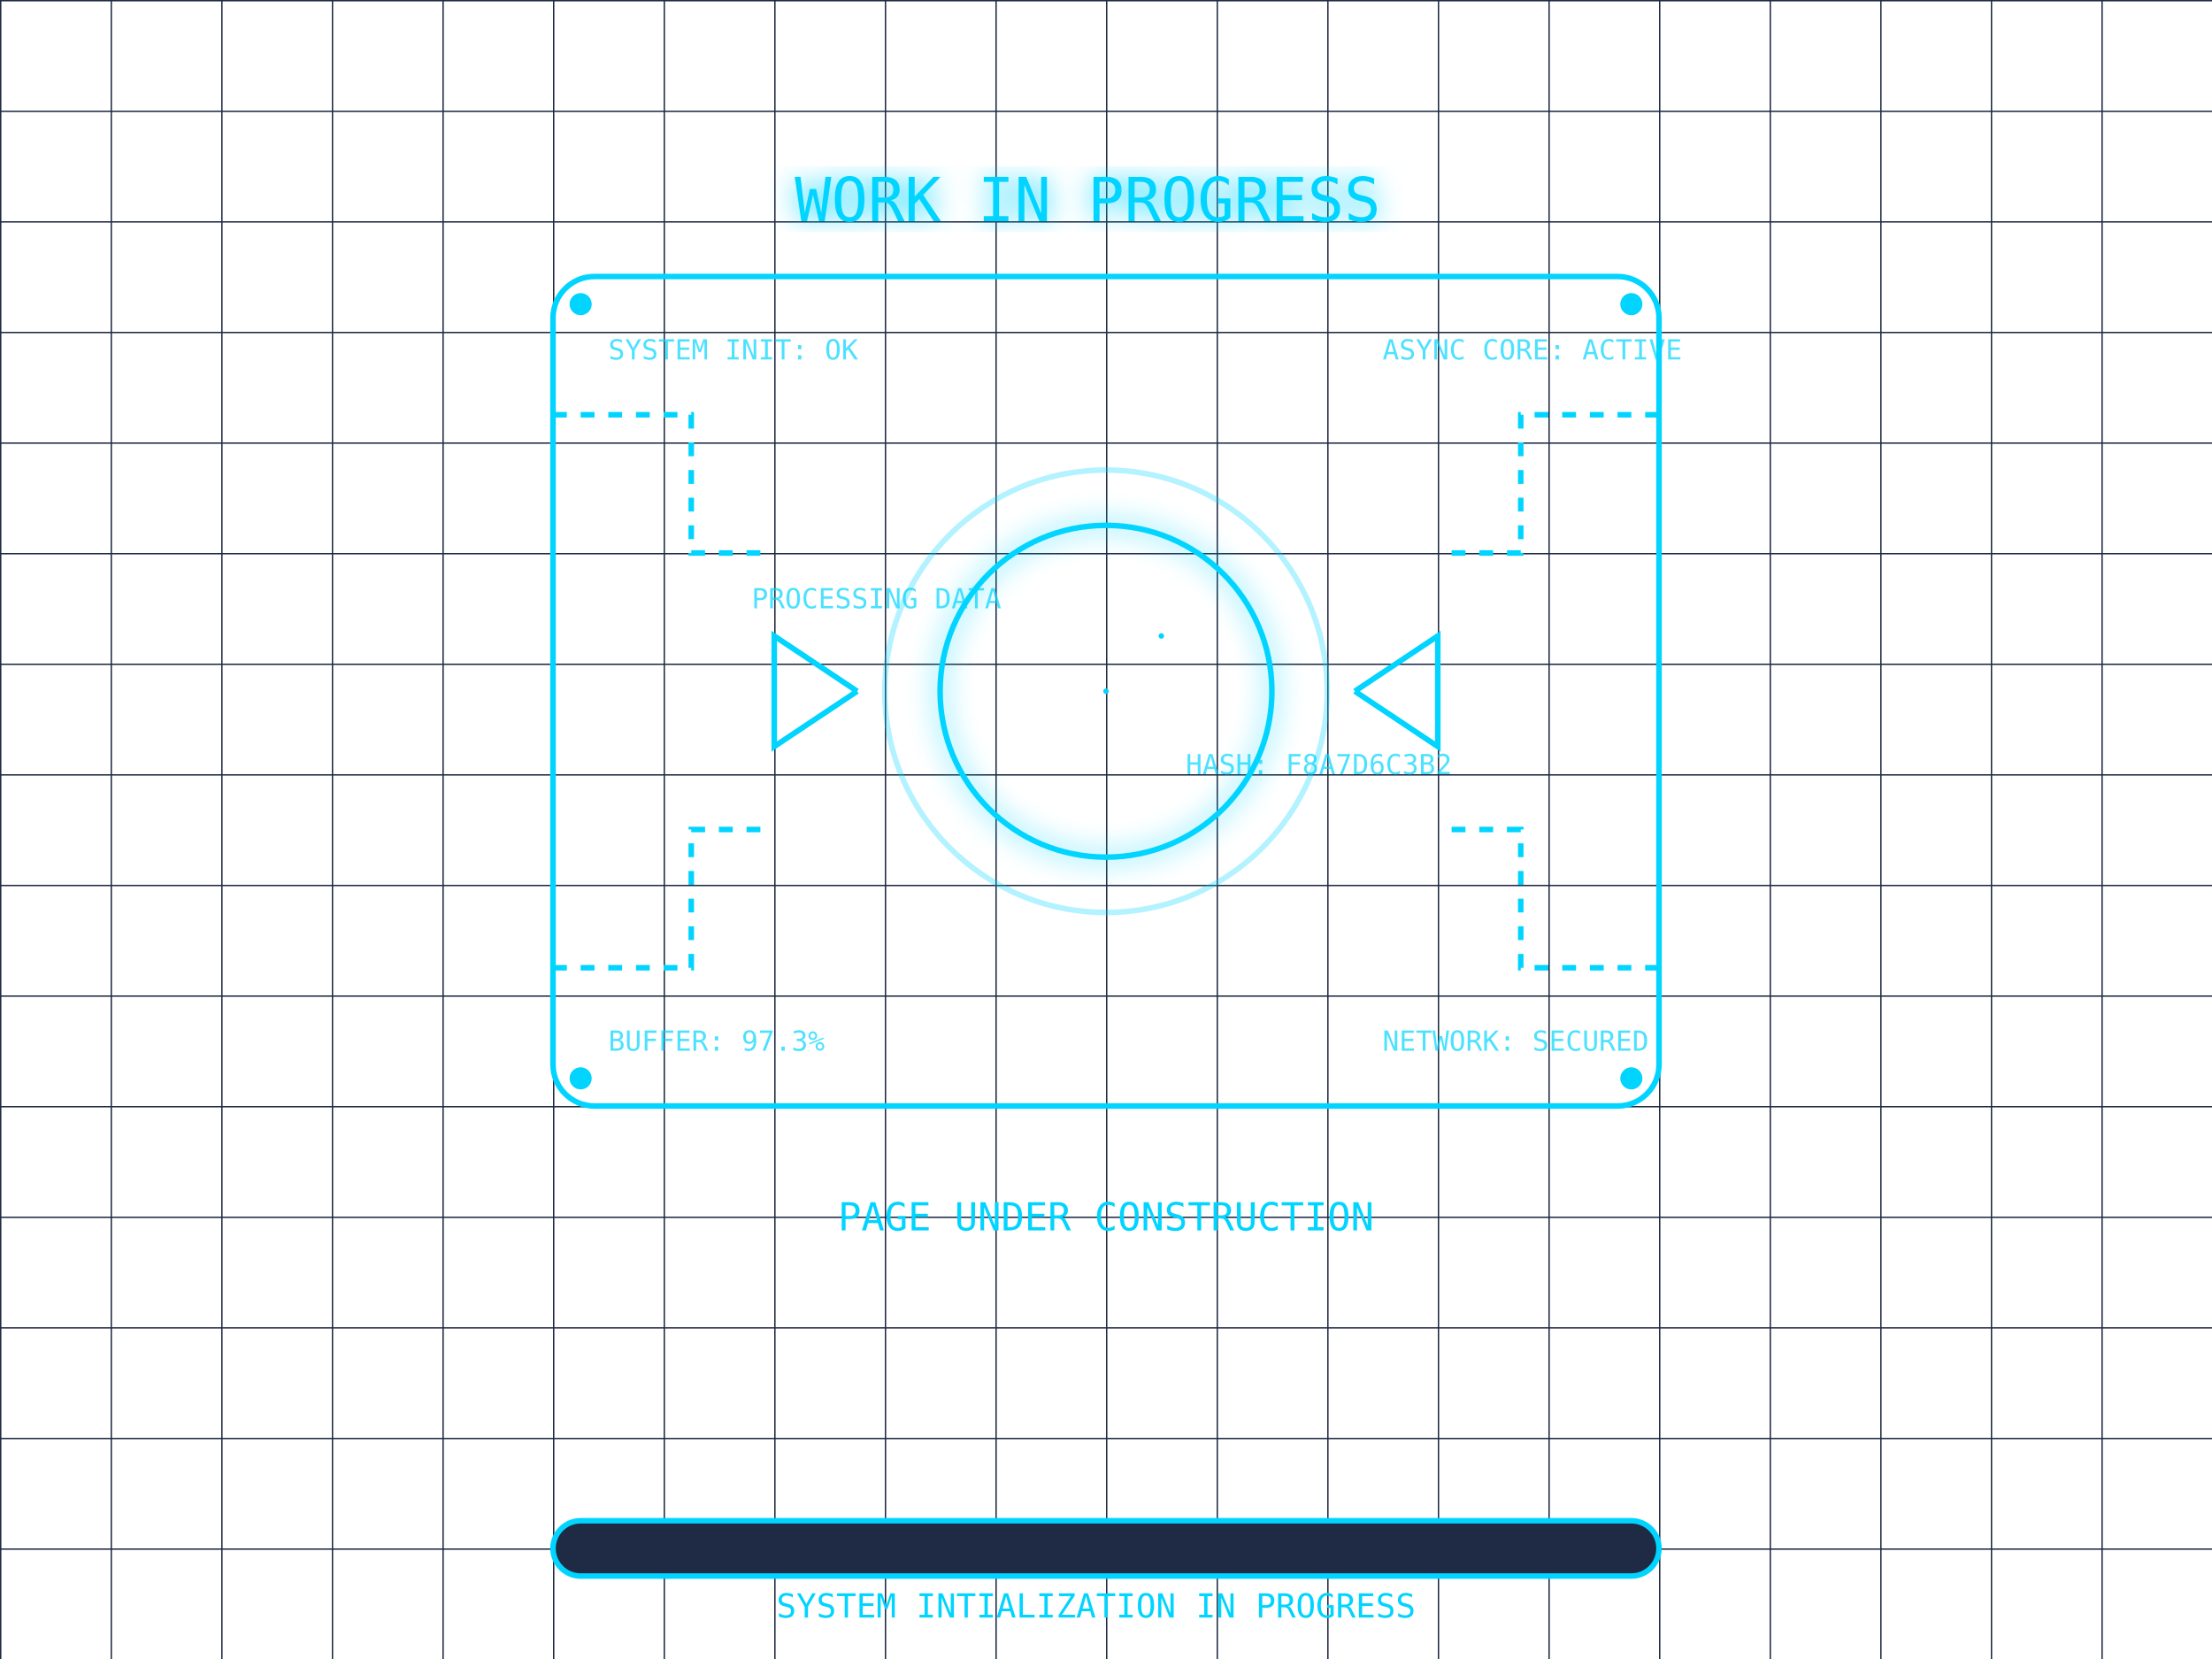
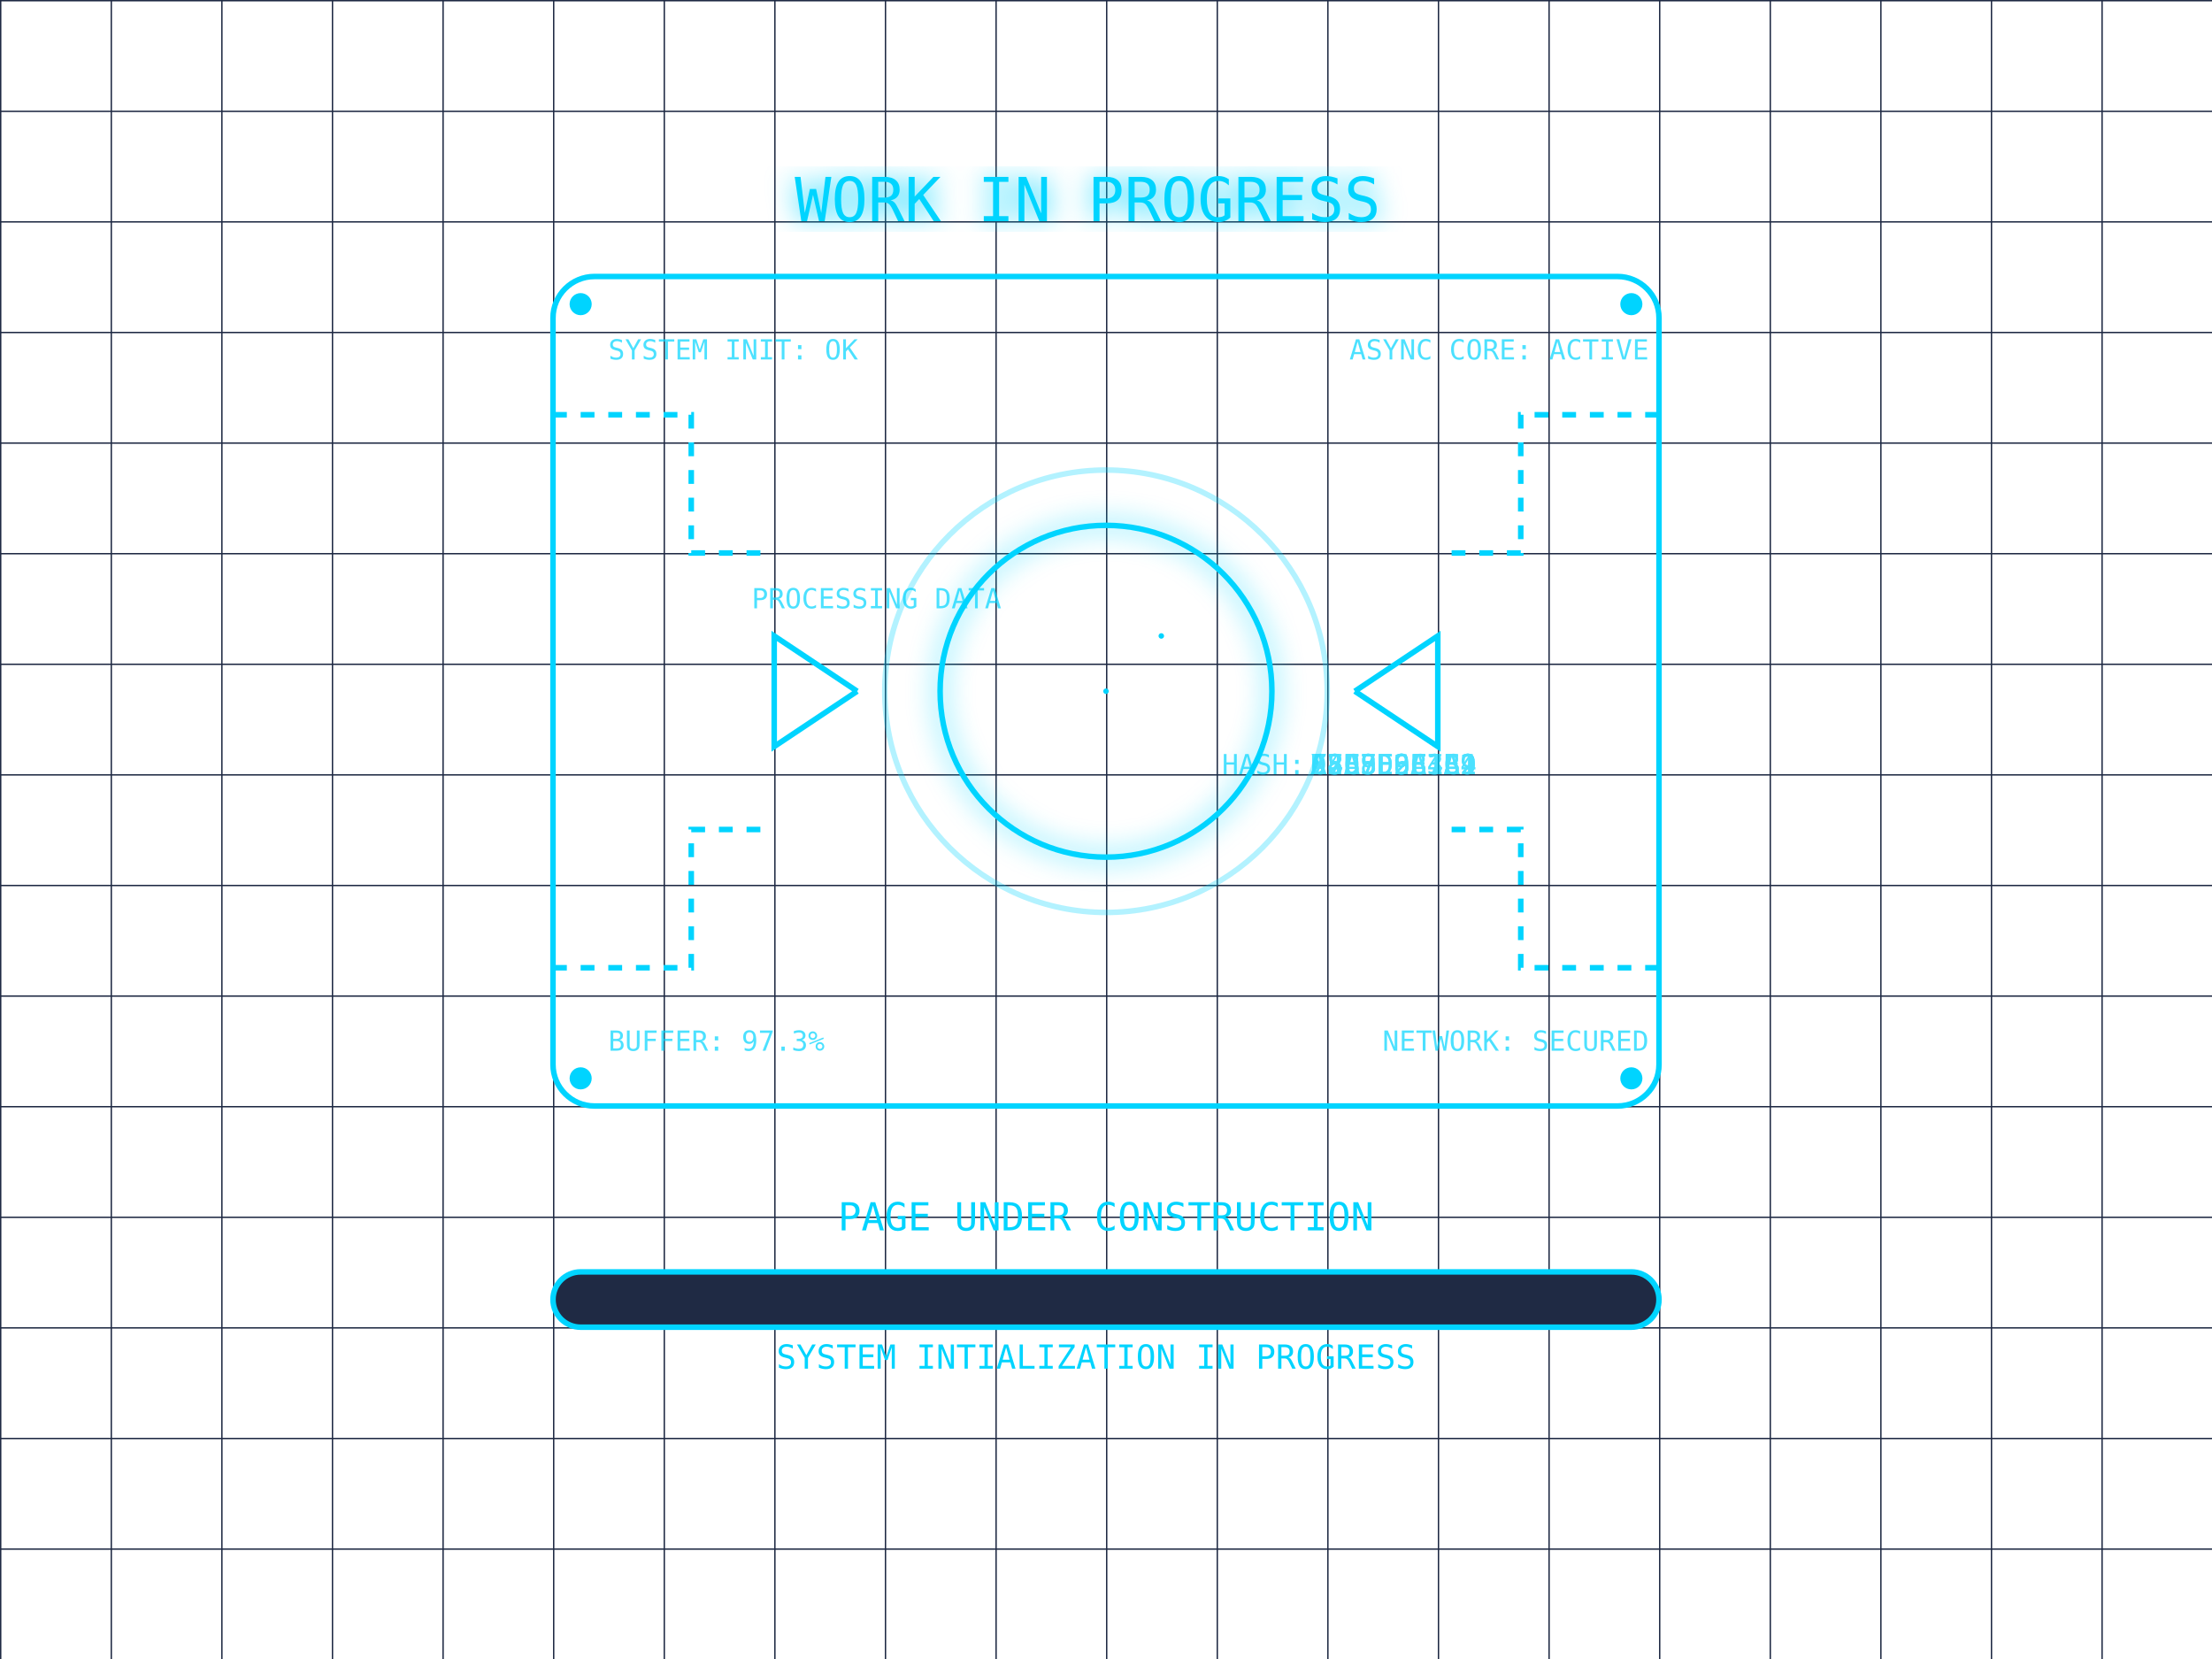
<svg xmlns="http://www.w3.org/2000/svg" viewBox="0 0 800 600" style="background-color:#0a0f1c">
  <defs>
    <pattern id="grid" width="40" height="40" patternUnits="userSpaceOnUse">
      <path d="M 40 0 L 0 0 0 40" fill="none" stroke="#1f2a44" stroke-width="1" />
    </pattern>
    <filter id="glow" x="-20%" y="-20%" width="140%" height="140%">
      <feGaussianBlur stdDeviation="5" result="blur" />
      <feComposite in="SourceGraphic" in2="blur" operator="over" />
    </filter>
    <linearGradient id="dataFlow" x1="0%" y1="0%" x2="100%" y2="0%">
      <stop offset="0%" stop-color="#00d4ff" stop-opacity="0.2" />
      <stop offset="50%" stop-color="#00d4ff" stop-opacity="0.8" />
      <stop offset="100%" stop-color="#00d4ff" stop-opacity="0.2" />
      <animate attributeName="x1" from="-100%" to="100%" dur="3s" repeatCount="indefinite" />
      <animate attributeName="x2" from="0%" to="200%" dur="3s" repeatCount="indefinite" />
    </linearGradient>
  </defs>
  <rect width="100%" height="100%" fill="url(#grid)" />
  <g stroke="#00d4ff" stroke-width="2" fill="none">
    <rect x="200" y="100" width="400" height="300" rx="15" ry="15">
      <animate attributeName="stroke-opacity" values="0.6;1;0.6" dur="4s" repeatCount="indefinite" />
    </rect>
    <circle cx="400" cy="250" r="60" filter="url(#glow)">
      <animate attributeName="r" values="60;65;60" dur="3s" repeatCount="indefinite" />
      <animate attributeName="stroke-opacity" values="0.7;1;0.7" dur="3s" repeatCount="indefinite" />
    </circle>
    <line x1="400" y1="190" x2="400" y2="160" stroke="url(#dataFlow)" />
    <line x1="400" y1="310" x2="400" y2="340" stroke="url(#dataFlow)" />
    <line x1="340" y1="250" x2="310" y2="250" stroke="url(#dataFlow)" />
    <line x1="460" y1="250" x2="490" y2="250" stroke="url(#dataFlow)" />
    <polyline points="310,250 280,230 280,270 310,250" />
    <polyline points="490,250 520,230 520,270 490,250" />
    <path d="M200,150 L250,150 L250,200 L280,200" stroke-dasharray="5,5">
      <animate attributeName="stroke-dashoffset" from="0" to="20" dur="2s" repeatCount="indefinite" />
    </path>
    <path d="M200,350 L250,350 L250,300 L280,300" stroke-dasharray="5,5">
      <animate attributeName="stroke-dashoffset" from="0" to="20" dur="2s" repeatCount="indefinite" />
    </path>
    <path d="M600,150 L550,150 L550,200 L520,200" stroke-dasharray="5,5">
      <animate attributeName="stroke-dashoffset" from="0" to="20" dur="2s" repeatCount="indefinite" />
    </path>
    <path d="M600,350 L550,350 L550,300 L520,300" stroke-dasharray="5,5">
      <animate attributeName="stroke-dashoffset" from="0" to="20" dur="2s" repeatCount="indefinite" />
    </path>
    <g transform="translate(400, 250)">
      <circle cx="0" cy="0" r="80" stroke-opacity="0.3" />
      <animateTransform attributeName="transform" type="rotate" from="0" to="360" dur="30s" additive="sum" repeatCount="indefinite" />
    </g>
    <circle cx="210" cy="110" r="3" fill="#00d4ff">
      <animate attributeName="fill-opacity" values="0.3;1;0.3" dur="2s" repeatCount="indefinite" />
    </circle>
    <circle cx="590" cy="110" r="3" fill="#00d4ff">
      <animate attributeName="fill-opacity" values="0.3;1;0.3" dur="1.5s" repeatCount="indefinite" />
    </circle>
    <circle cx="210" cy="390" r="3" fill="#00d4ff">
      <animate attributeName="fill-opacity" values="0.3;1;0.3" dur="1.7s" repeatCount="indefinite" />
    </circle>
    <circle cx="590" cy="390" r="3" fill="#00d4ff">
      <animate attributeName="fill-opacity" values="0.3;1;0.3" dur="2.1s" repeatCount="indefinite" />
    </circle>
  </g>
  <g font-family="monospace" fill="#00d4ff" font-size="10" opacity="0.7">
    <text x="220" y="130">SYSTEM INIT: OK</text>
-     <text x="500" y="130">ASYNC CORE: ACTIVE</text>
+     <text x="488" y="130">ASYNC CORE: ACTIVE</text>
    <text x="220" y="380">BUFFER: 97.3%</text>
    <text x="500" y="380">NETWORK: SECURED</text>
    <text x="320" y="220" text-anchor="middle">
      <tspan>PROCESSING DATA</tspan>
      <animate attributeName="opacity" values="0.4;0.8;0.4" dur="3s" repeatCount="indefinite" />
    </text>
    <text x="480" y="280" text-anchor="middle">
-       <tspan>HASH: F8A7D6C3B2</tspan>
-       <animate attributeName="opacity" values="0.4;0.8;0.4" dur="2.5s" repeatCount="indefinite" />
+       <tspan x="460">HASH: </tspan>
+       <tspan x="510" id="hash1">F8A7D6C3B2
+         <animate attributeName="opacity" values="1;0;0;0;0;0" dur="20s" repeatCount="indefinite" />
+       </tspan>
+       <tspan x="510" id="hash2" opacity="0">X4B9E2F7A1
+         <animate attributeName="opacity" values="0;1;0;0;0;0" dur="20s" repeatCount="indefinite" />
+       </tspan>
+       <tspan x="510" id="hash3" opacity="0">73C5D8F1E9
+         <animate attributeName="opacity" values="0;0;1;0;0;0" dur="20s" repeatCount="indefinite" />
+       </tspan>
+       <tspan x="510" id="hash4" opacity="0">A2E7F9B3C4
+         <animate attributeName="opacity" values="0;0;0;1;0;0" dur="20s" repeatCount="indefinite" />
+       </tspan>
+       <tspan x="510" id="hash5" opacity="0">D5F8E2A1B9
+         <animate attributeName="opacity" values="0;0;0;0;1;0" dur="20s" repeatCount="indefinite" />
+       </tspan>
+       <tspan x="510" id="hash6" opacity="0">C7D3E9F4A2
+         <animate attributeName="opacity" values="0;0;0;0;0;1" dur="20s" repeatCount="indefinite" />
+       </tspan>
+       <animate attributeName="opacity" values="0.4;0.8;0.4" dur="5s" repeatCount="indefinite" />
    </text>
  </g>
  <text x="400" y="80" font-size="22" text-anchor="middle" fill="#00d4ff" font-family="monospace" filter="url(#glow)">
    WORK IN PROGRESS
    <animate attributeName="fill-opacity" values="0.7;1;0.7" dur="4s" repeatCount="indefinite" />
  </text>
  <text x="400" y="445" font-size="14" text-anchor="middle" fill="#00d4ff" font-family="monospace">
    PAGE UNDER CONSTRUCTION
  </text>
-   <g transform="translate(200, 550)">
+   <g transform="translate(200, 460)">
    <rect width="400" height="20" rx="10" ry="10" fill="#1f2a44" stroke="#00d4ff" stroke-width="2" />
    <rect id="progress" x="2" y="2" width="0" height="16" rx="8" ry="8" fill="url(#dataFlow)">
      <animate attributeName="width" from="0" to="396" dur="3s" repeatCount="indefinite" />
    </rect>
    <text x="200" y="35" font-size="12" text-anchor="middle" fill="#00d4ff" font-family="monospace">
      SYSTEM INTIALIZATION IN PROGRESS
      <animate attributeName="fill-opacity" values="0.6;1;0.6" dur="3s" repeatCount="indefinite" />
    </text>
  </g>
  <g fill="#00d4ff">
    <circle cx="400" cy="250" r="1">
      <animate attributeName="cx" values="400;460;400;340;400" dur="10s" repeatCount="indefinite" />
      <animate attributeName="cy" values="250;300;320;300;250" dur="10s" repeatCount="indefinite" />
      <animate attributeName="r" values="1;2;1" dur="10s" repeatCount="indefinite" />
    </circle>
    <circle cx="420" cy="230" r="1">
      <animate attributeName="cx" values="420;380;340;380;420" dur="15s" repeatCount="indefinite" />
      <animate attributeName="cy" values="230;200;230;200;230" dur="15s" repeatCount="indefinite" />
      <animate attributeName="r" values="1;2;1" dur="15s" repeatCount="indefinite" />
    </circle>
  </g>
</svg>
